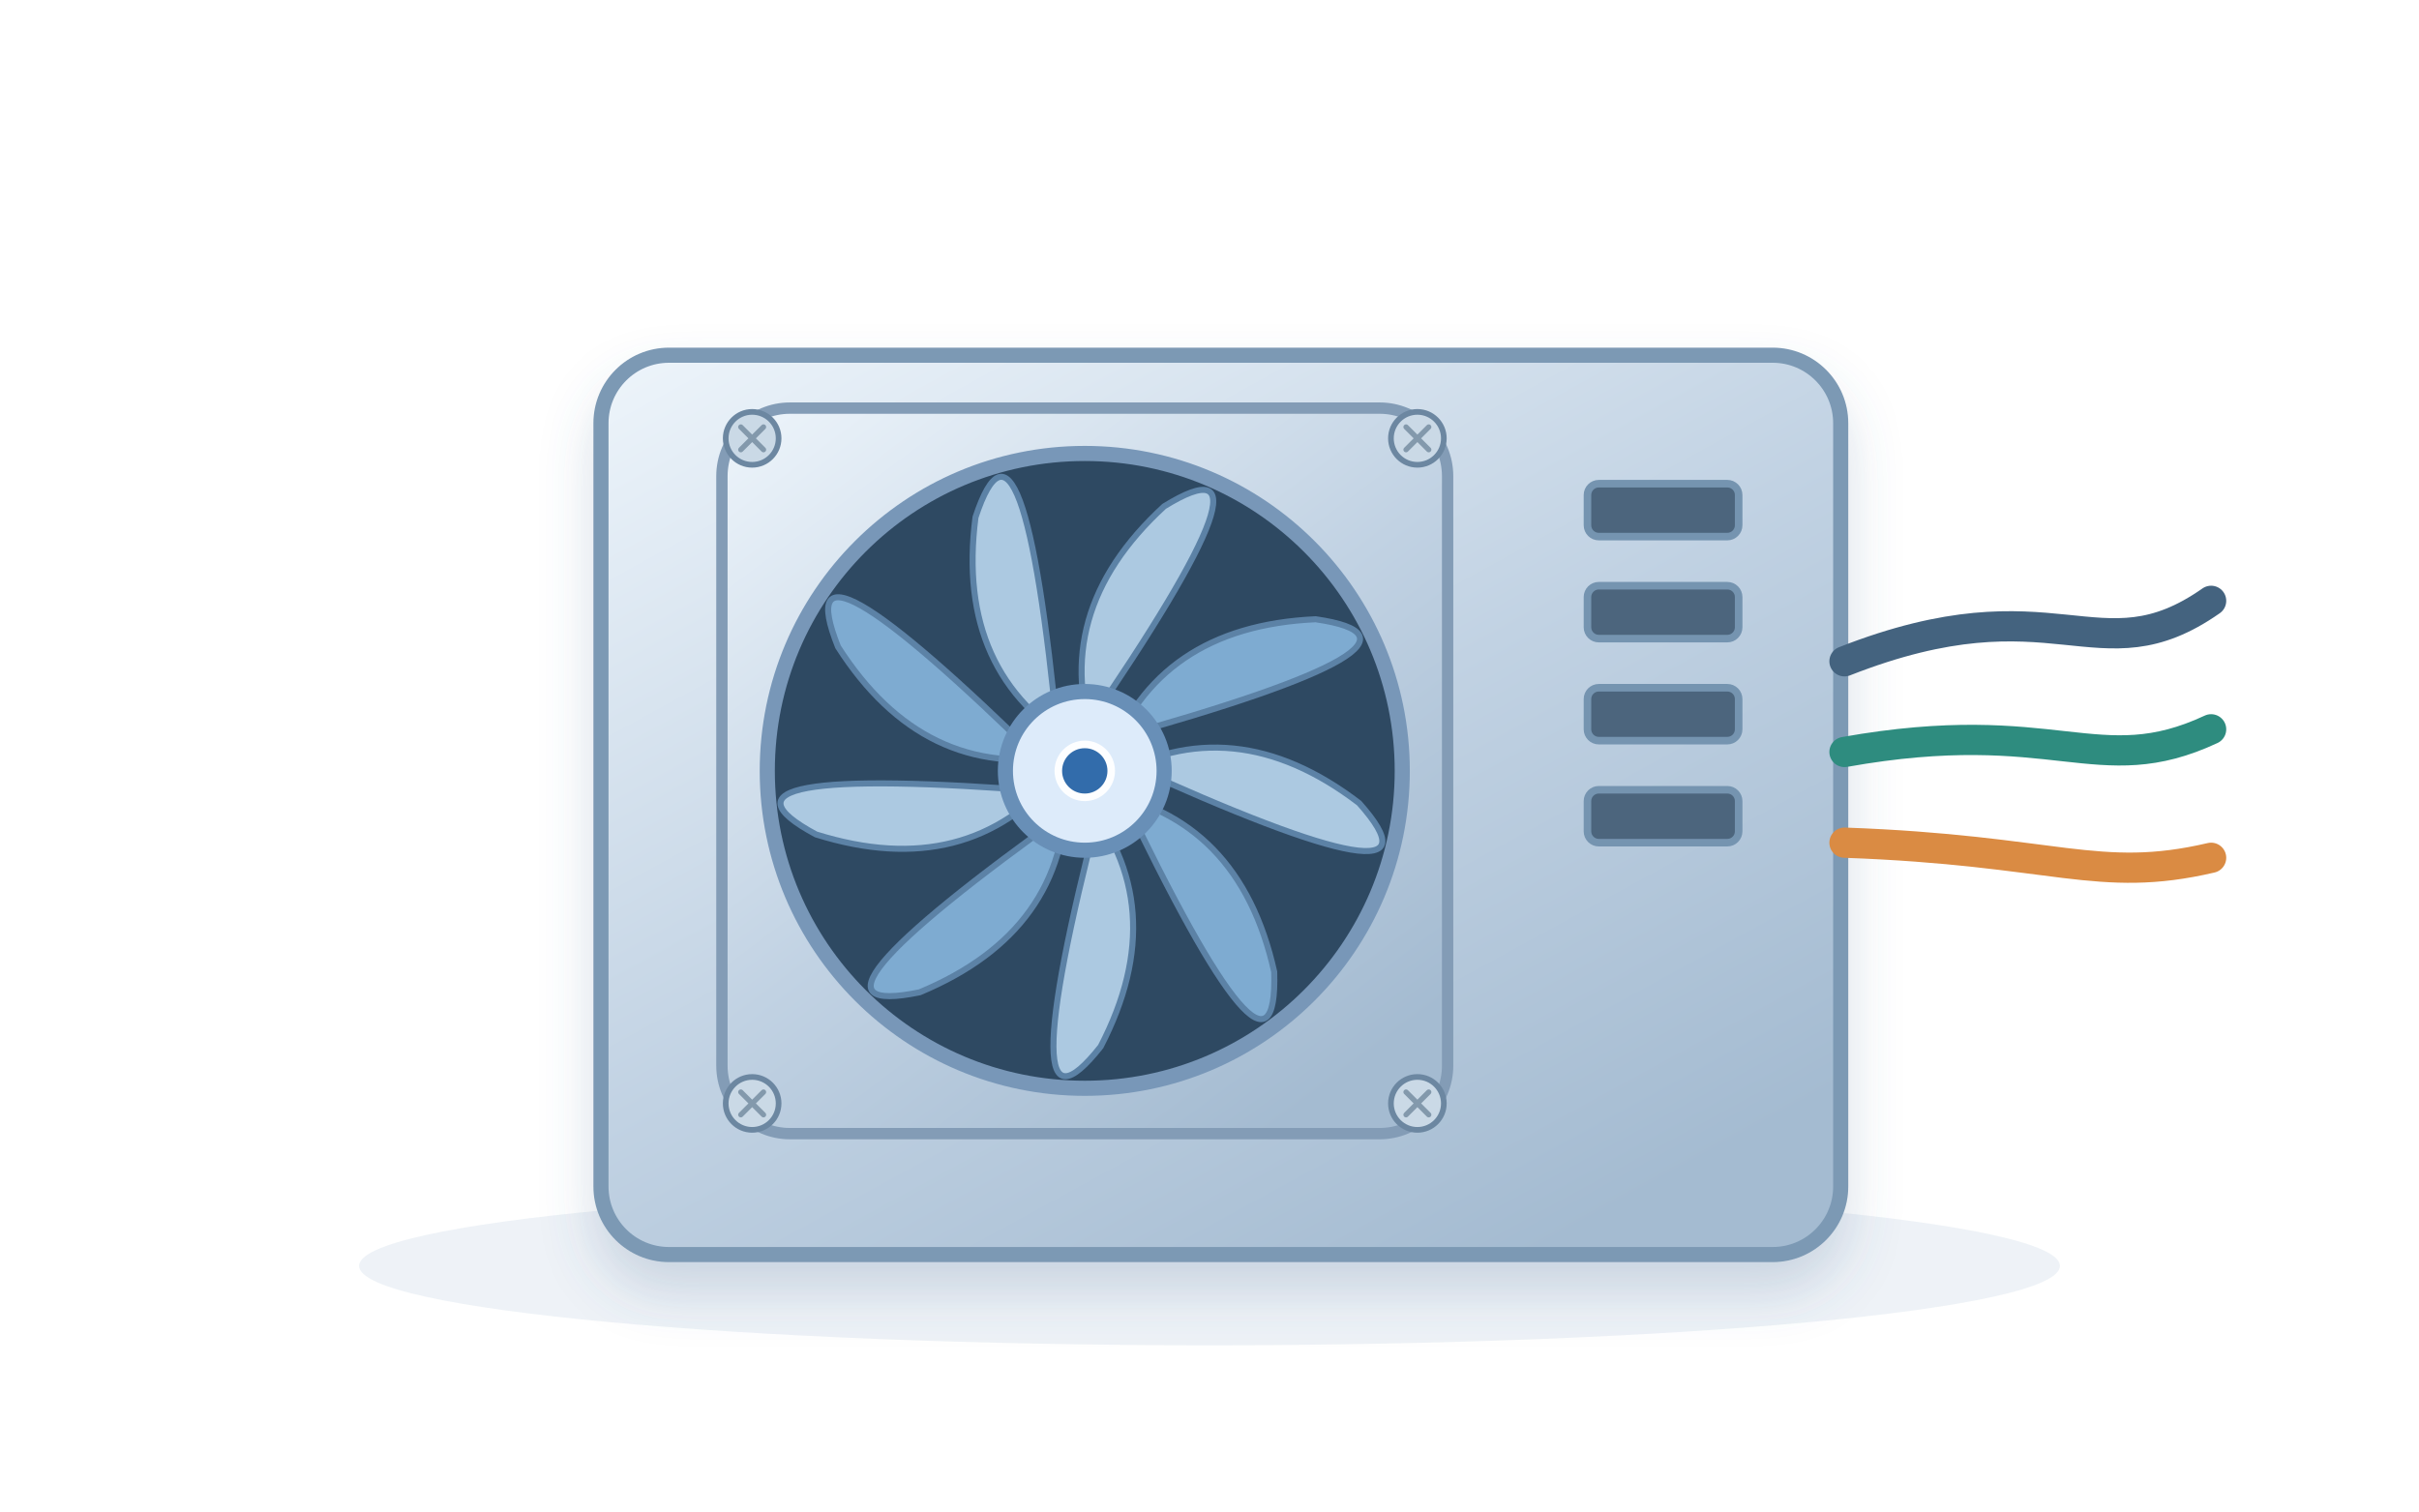
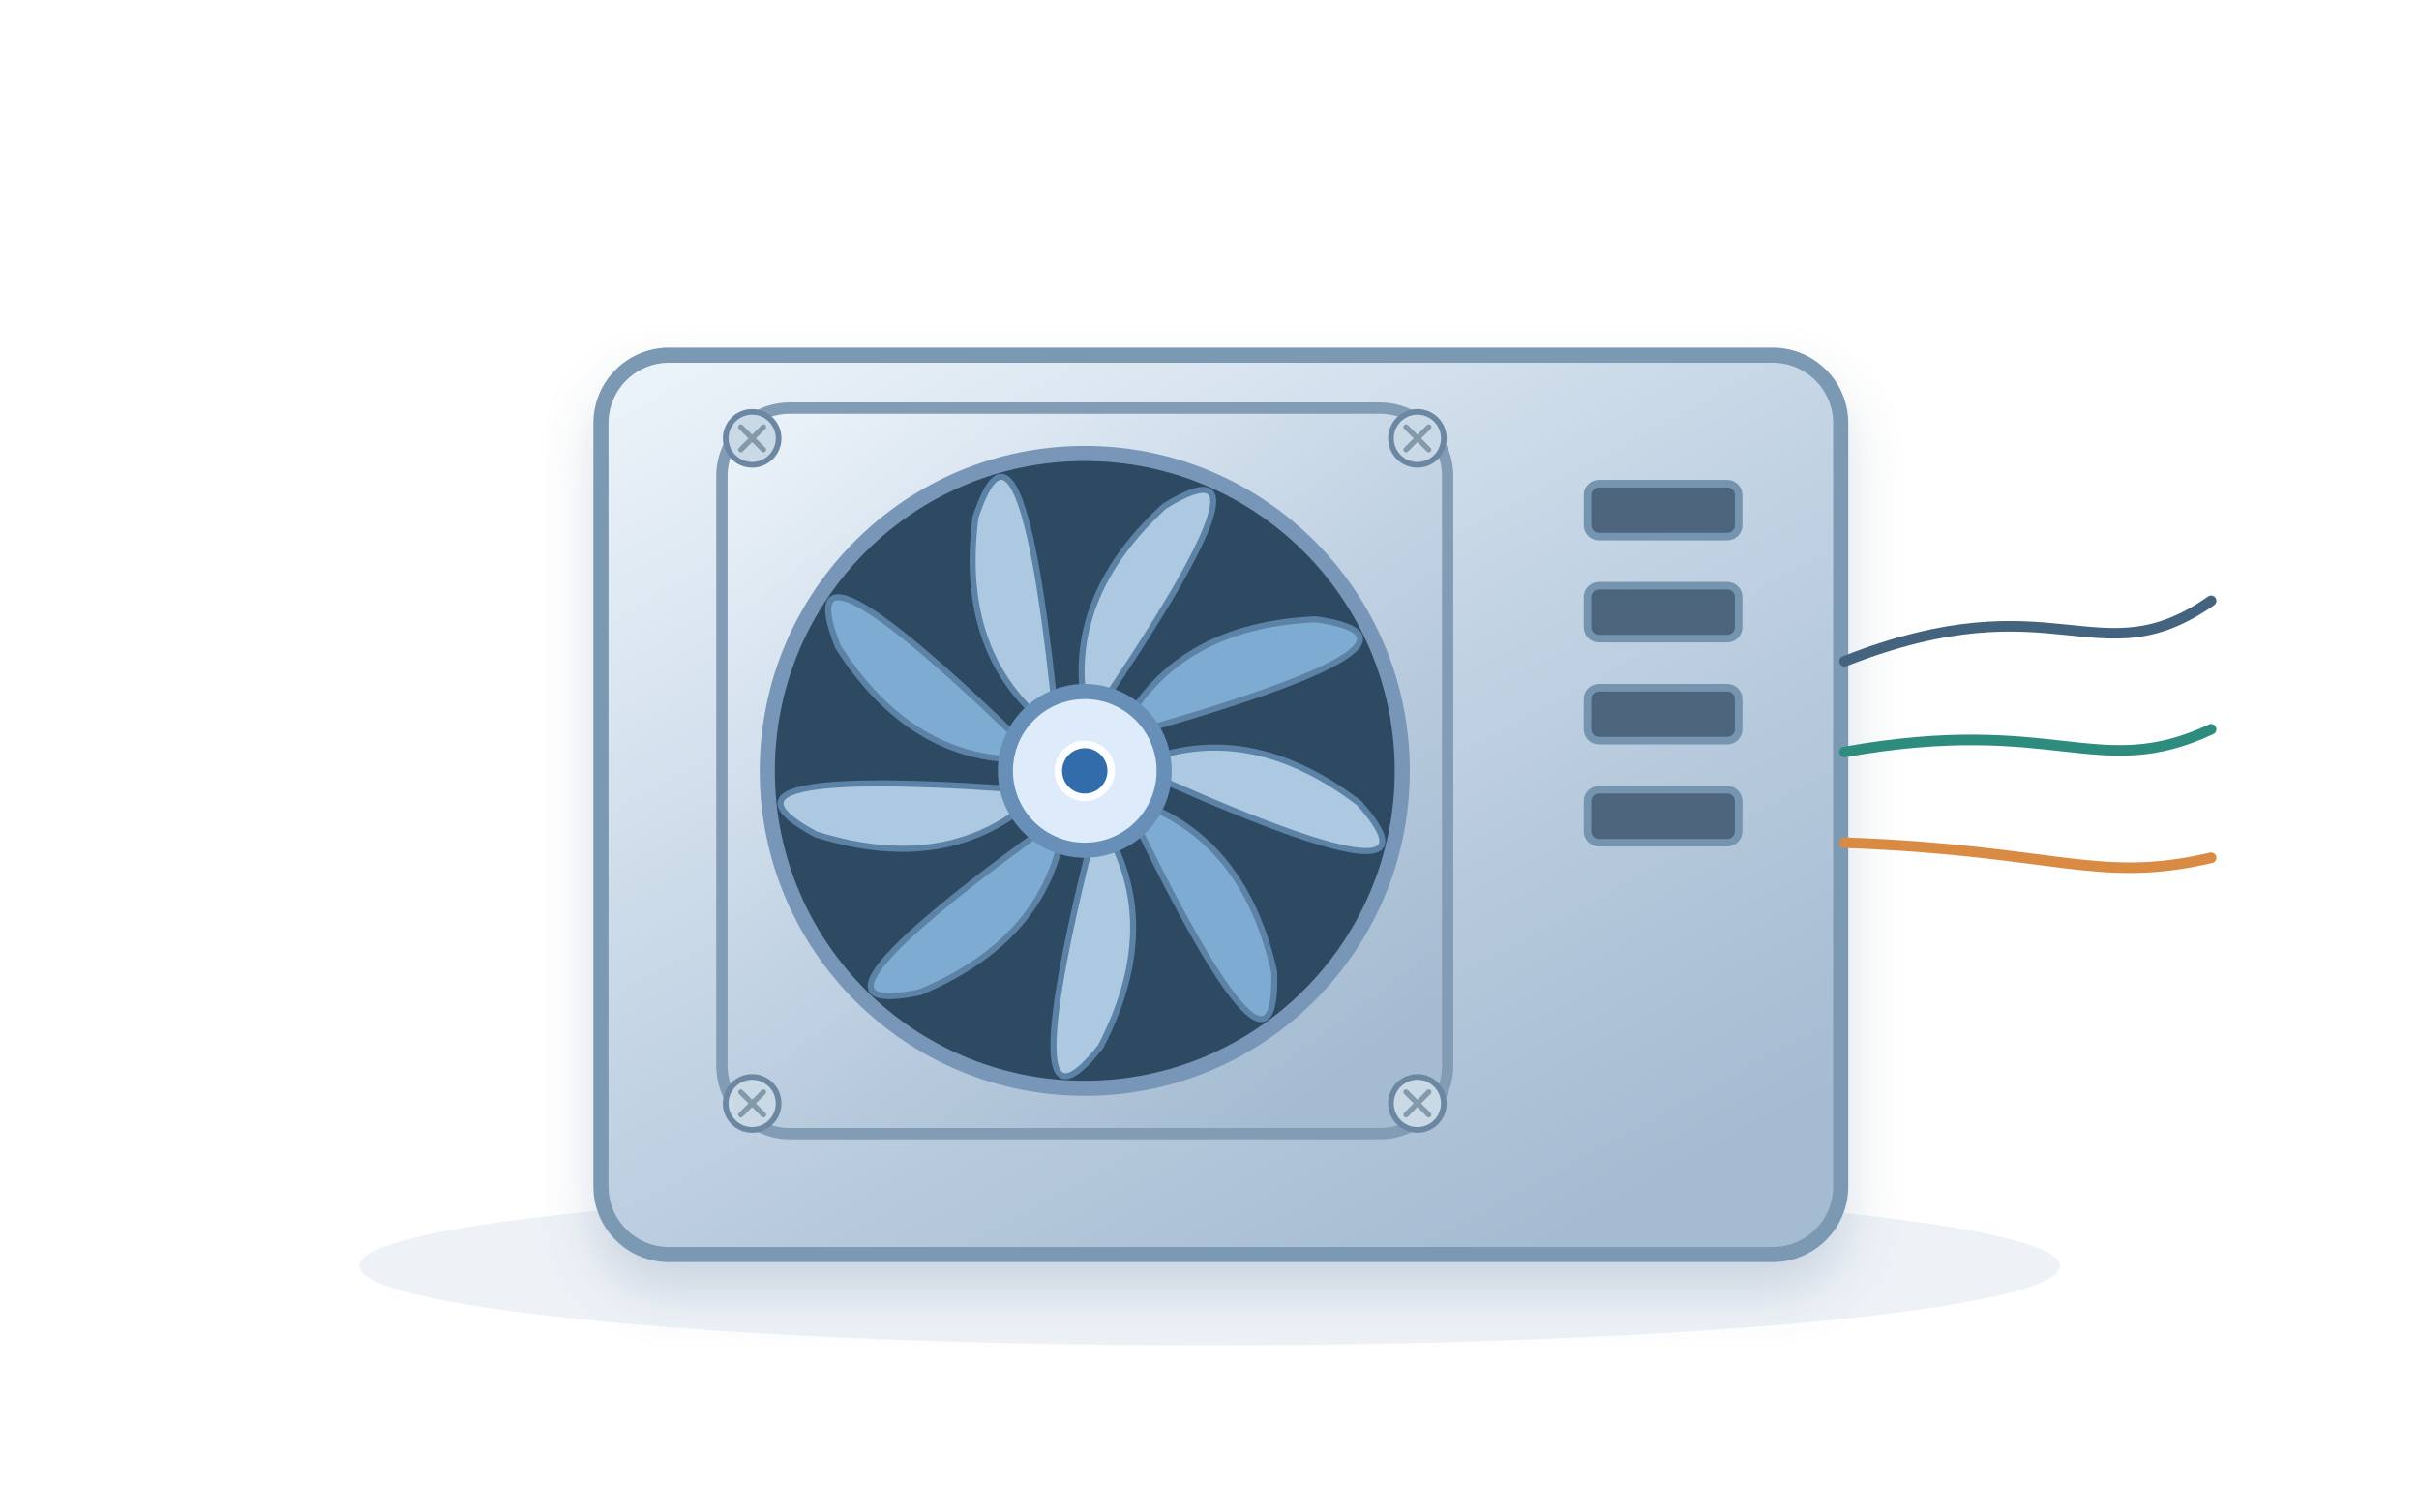
<svg xmlns="http://www.w3.org/2000/svg" width="640" height="400" viewBox="0 0 640 400" preserveAspectRatio="xMidYMid meet" role="img" aria-labelledby="power-supply-title power-supply-desc" data-tl-illustration-id="power-supply" data-design-version="1" data-category="Hardware">
  <defs>
    <linearGradient id="metal" x2=".75" y2="1">
      <stop stop-color="#EEF5FB" />
      <stop offset=".55" stop-color="#C1D2E3" />
      <stop offset="1" stop-color="#A4BBD1" />
    </linearGradient>
    <linearGradient id="pcb" x2=".9" y2=".9">
      <stop stop-color="#2A927B" />
      <stop offset="1" stop-color="#125B50" />
    </linearGradient>
    <linearGradient id="core" x2="1" y2="1">
      <stop stop-color="#71C9F1" />
      <stop offset=".55" stop-color="#3279B4" />
      <stop offset="1" stop-color="#193D75" />
    </linearGradient>
    <linearGradient id="silicon" x2=".8" y2="1">
      <stop stop-color="#EBF3FB" />
      <stop offset="1" stop-color="#9EB9D0" />
    </linearGradient>
    <linearGradient id="rack" x2="1" y2="1">
      <stop stop-color="#8EB3D0" />
      <stop offset="1" stop-color="#557B9E" />
    </linearGradient>
    <linearGradient id="database" x2="1" y2="1">
      <stop stop-color="#EAF8FF" />
      <stop offset=".55" stop-color="#9BCCEA" />
      <stop offset="1" stop-color="#69A8D6" />
    </linearGradient>
    <linearGradient id="browser" x2="1" y2="1">
      <stop stop-color="#FFFFFF" />
      <stop offset="1" stop-color="#E9F2FB" />
    </linearGradient>
    <linearGradient id="shield" x2=".85" y2="1">
      <stop stop-color="#60C5AC" />
      <stop offset="1" stop-color="#1B8577" />
    </linearGradient>
    <linearGradient id="cloud" x2="1" y2="1">
      <stop stop-color="#FBFDFF" />
      <stop offset="1" stop-color="#CFE5F8" />
    </linearGradient>
    <linearGradient id="disc" x2="1" y2="1">
      <stop stop-color="#F9FCFF" />
      <stop offset=".55" stop-color="#94B5D1" />
      <stop offset="1" stop-color="#D9E7F3" />
    </linearGradient>
    <linearGradient id="globe" x2="1" y2="1">
      <stop stop-color="#F1FAFF" />
      <stop offset="1" stop-color="#9BC9EC" />
    </linearGradient>
    <filter id="shadow" x="-25%" y="-28%" width="150%" height="165%">
      <feDropShadow dx="0" dy="8" stdDeviation="7" flood-color="#4B7197" flood-opacity=".22" />
    </filter>
  </defs>
  <g font-family="-apple-system,BlinkMacSystemFont,Inter,Arial,sans-serif" data-motif="illustration-main">
    <ellipse cx="320" cy="335" rx="225" ry="21" fill="#7A9DBF" opacity=".13" />
    <g filter="url(#shadow)">
      <rect x="159" y="94" width="328" height="238" rx="18" fill="url(#metal)" stroke="#7C99B4" stroke-width="4" />
      <g data-motif="cooling-fan">
        <rect x="191" y="108" width="192" height="192" rx="18" fill="url(#metal)" stroke="#839CB6" stroke-width="3" />
        <circle cx="287" cy="204" r="84" fill="#2F4962" stroke="#7897B8" stroke-width="4" />
        <path d="M287 193Q342 113 308 134Q277 162.5 290 198Z" fill="#ACC9E1" stroke="#5C82A6" stroke-width="1.6" transform="rotate(0 287 204)" />
        <path d="M287 193Q342 113 308 134Q277 162.5 290 198Z" fill="#7EABD1" stroke="#5C82A6" stroke-width="1.6" transform="rotate(40 287 204)" />
        <path d="M287 193Q342 113 308 134Q277 162.5 290 198Z" fill="#ACC9E1" stroke="#5C82A6" stroke-width="1.6" transform="rotate(80 287 204)" />
        <path d="M287 193Q342 113 308 134Q277 162.5 290 198Z" fill="#7EABD1" stroke="#5C82A6" stroke-width="1.6" transform="rotate(120 287 204)" />
        <path d="M287 193Q342 113 308 134Q277 162.5 290 198Z" fill="#ACC9E1" stroke="#5C82A6" stroke-width="1.6" transform="rotate(160 287 204)" />
        <path d="M287 193Q342 113 308 134Q277 162.5 290 198Z" fill="#7EABD1" stroke="#5C82A6" stroke-width="1.6" transform="rotate(200 287 204)" />
        <path d="M287 193Q342 113 308 134Q277 162.5 290 198Z" fill="#ACC9E1" stroke="#5C82A6" stroke-width="1.6" transform="rotate(240 287 204)" />
        <path d="M287 193Q342 113 308 134Q277 162.5 290 198Z" fill="#7EABD1" stroke="#5C82A6" stroke-width="1.6" transform="rotate(280 287 204)" />
        <path d="M287 193Q342 113 308 134Q277 162.5 290 198Z" fill="#ACC9E1" stroke="#5C82A6" stroke-width="1.6" transform="rotate(320 287 204)" />
        <circle cx="287" cy="204" r="21" fill="#DDEBFA" stroke="#688FB7" stroke-width="4" />
        <circle cx="287" cy="204" r="7" fill="#326CAB" stroke="#FDFEFF" stroke-width="2" />
        <circle cx="199" cy="116" r="7" fill="#CAD9E6" stroke="#6C87A1" stroke-width="1.5" />
        <path d="M196 113L202 119M202 113L196 119" fill="none" stroke="#8399AC" stroke-width="1.4" stroke-linecap="round" stroke-linejoin="round" />
        <circle cx="375" cy="116" r="7" fill="#CAD9E6" stroke="#6C87A1" stroke-width="1.5" />
        <path d="M372 113L378 119M378 113L372 119" fill="none" stroke="#8399AC" stroke-width="1.4" stroke-linecap="round" stroke-linejoin="round" />
        <circle cx="199" cy="292" r="7" fill="#CAD9E6" stroke="#6C87A1" stroke-width="1.5" />
        <path d="M196 289L202 295M202 289L196 295" fill="none" stroke="#8399AC" stroke-width="1.4" stroke-linecap="round" stroke-linejoin="round" />
        <circle cx="375" cy="292" r="7" fill="#CAD9E6" stroke="#6C87A1" stroke-width="1.5" />
        <path d="M372 289L378 295M378 289L372 295" fill="none" stroke="#8399AC" stroke-width="1.4" stroke-linecap="round" stroke-linejoin="round" />
      </g>
    </g>
-     <path d="M488 175C544 153 555 180 585 159" fill="none" stroke="#44637F" stroke-width="8" stroke-linecap="round" stroke-linejoin="round" />
-     <path d="M488 199C544 189 555 207 585 193" fill="none" stroke="#2E8C7F" stroke-width="8" stroke-linecap="round" stroke-linejoin="round" />
-     <path d="M488 223C544 225 555 234 585 227" fill="none" stroke="#DA8B43" stroke-width="8" stroke-linecap="round" stroke-linejoin="round" />
+     <path d="M488 175C544 153 555 180 585 159" fill="none" stroke="#44637F" stroke-width="2.8" stroke-linecap="round" stroke-linejoin="round" />
+     <path d="M488 199C544 189 555 207 585 193" fill="none" stroke="#2E8C7F" stroke-width="2.8" stroke-linecap="round" stroke-linejoin="round" />
+     <path d="M488 223C544 225 555 234 585 227" fill="none" stroke="#DA8B43" stroke-width="2.8" stroke-linecap="round" stroke-linejoin="round" />
    <rect x="420" y="128" width="40" height="14" rx="3" fill="#4C657D" stroke="#7594B0" stroke-width="2" />
    <rect x="420" y="155" width="40" height="14" rx="3" fill="#4C657D" stroke="#7594B0" stroke-width="2" />
    <rect x="420" y="182" width="40" height="14" rx="3" fill="#4C657D" stroke="#7594B0" stroke-width="2" />
    <rect x="420" y="209" width="40" height="14" rx="3" fill="#4C657D" stroke="#7594B0" stroke-width="2" />
  </g>
</svg>
